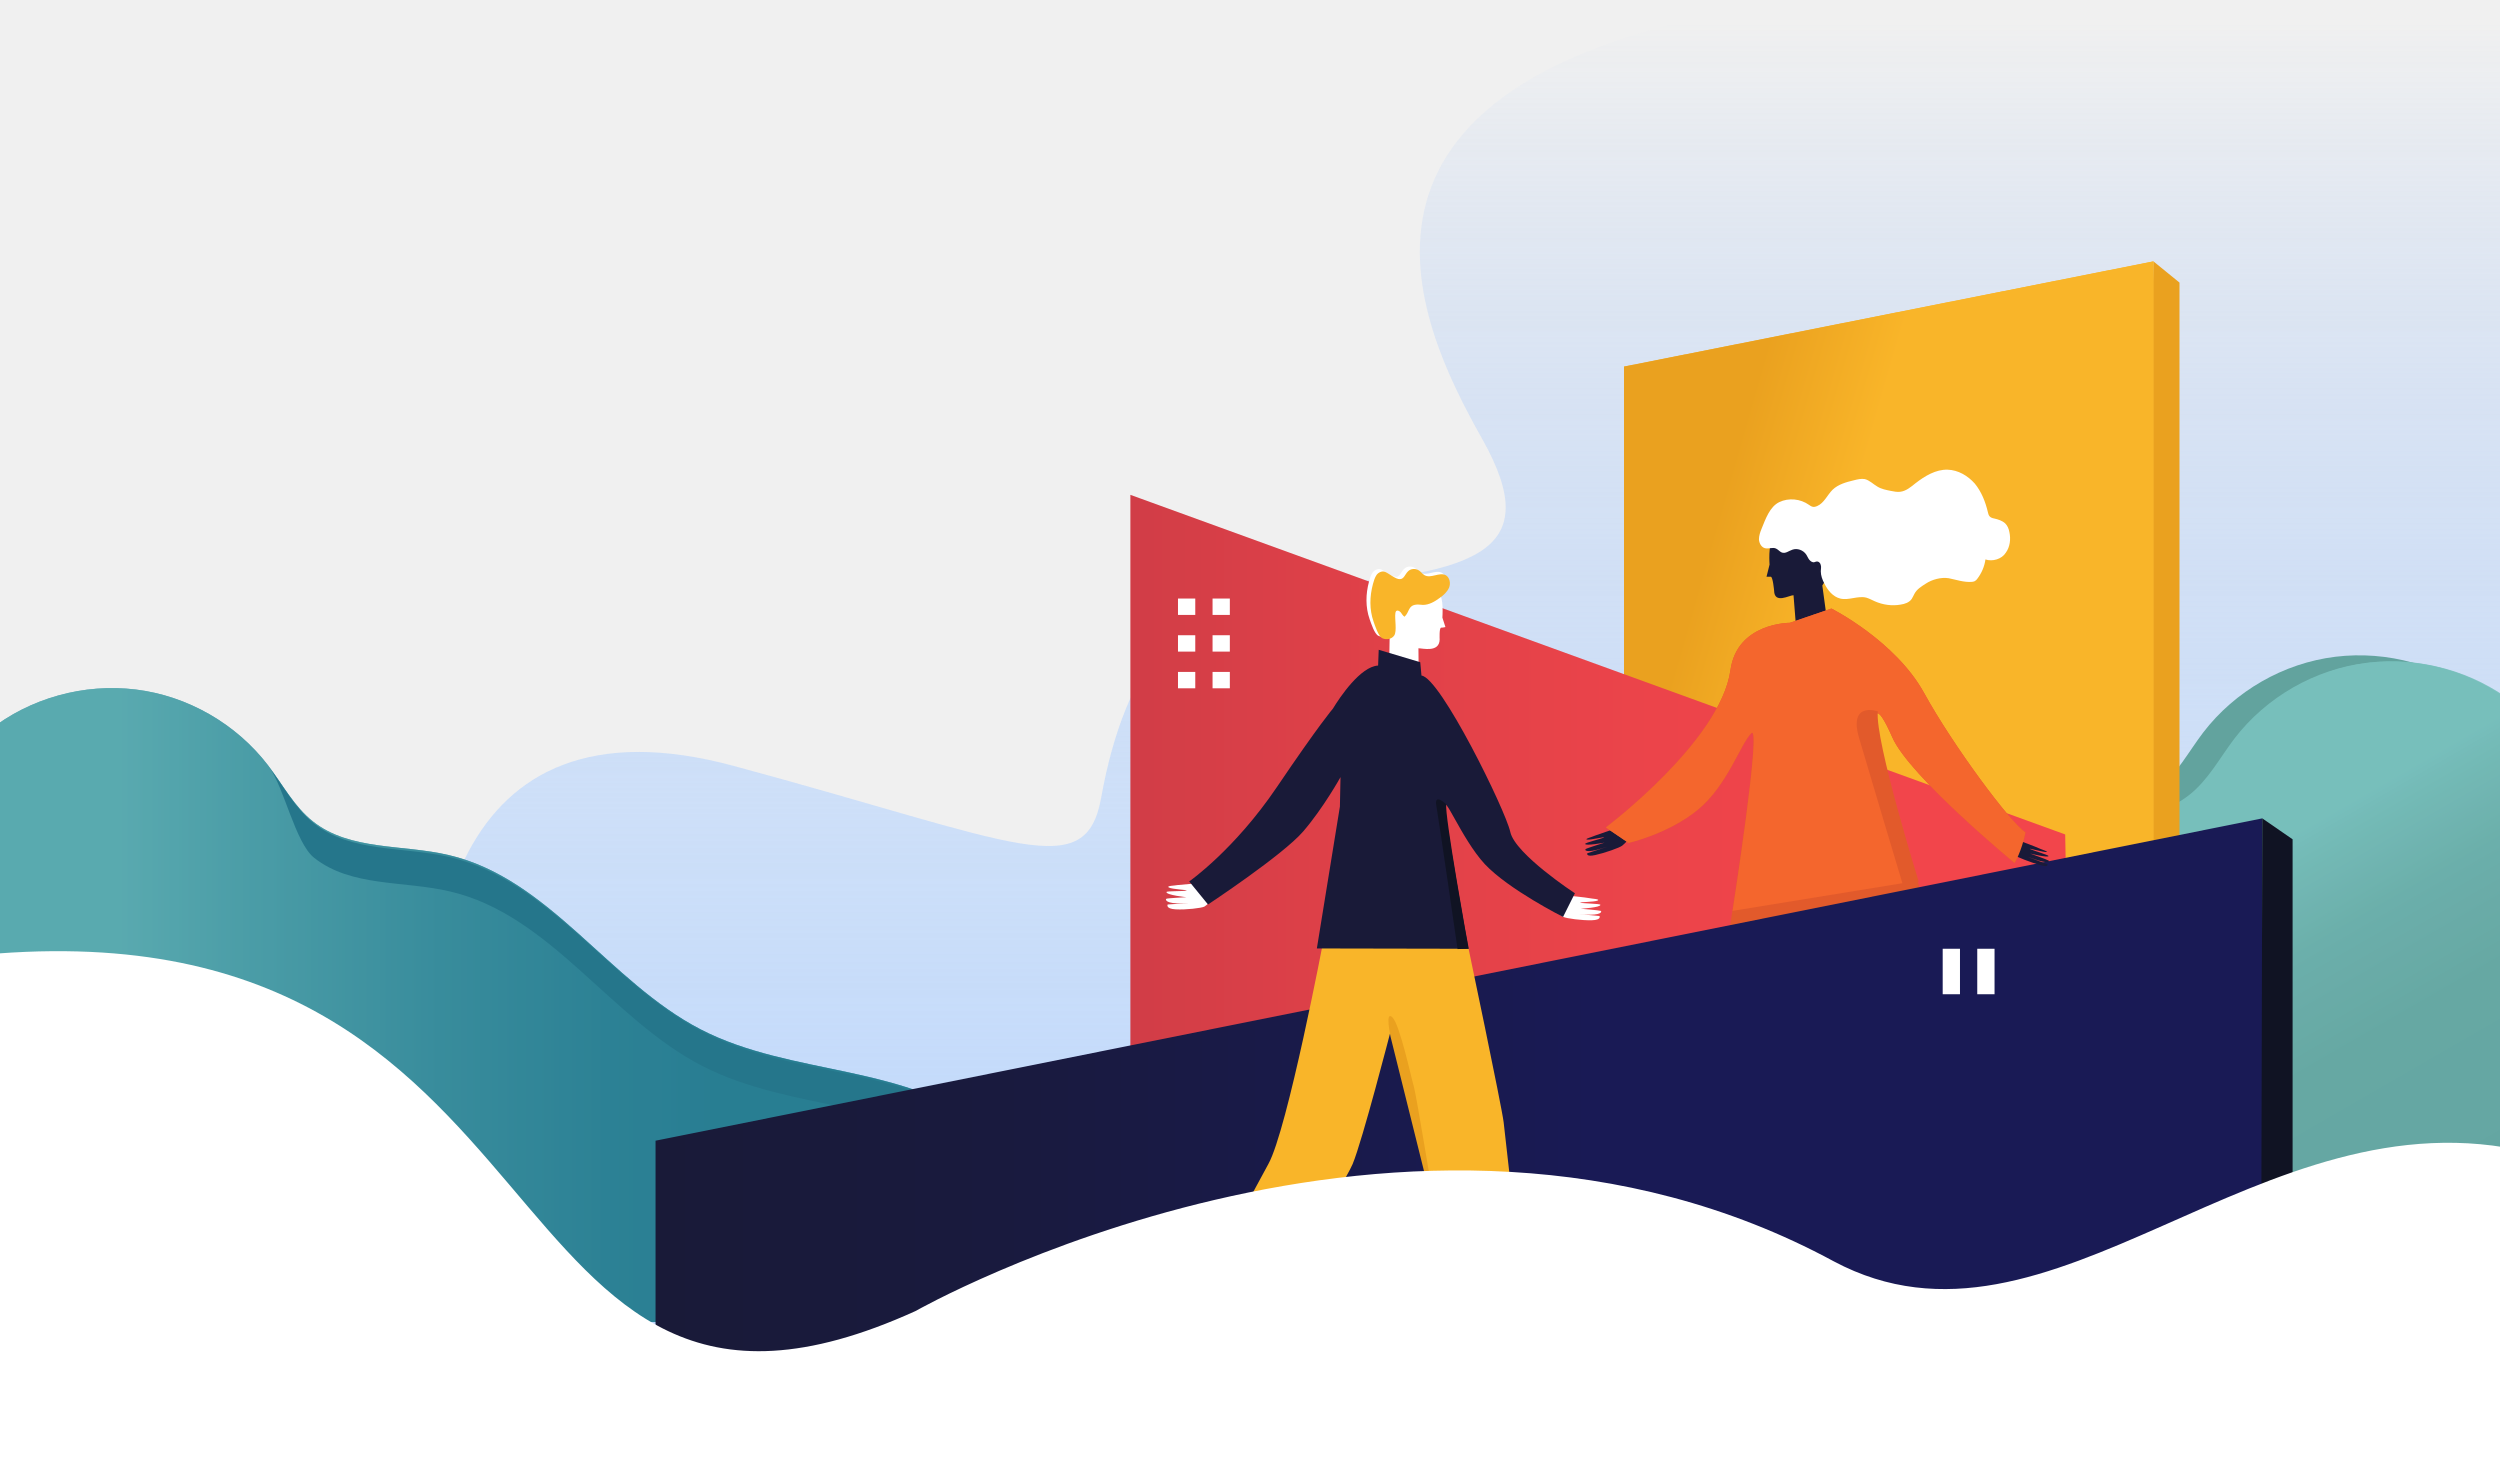
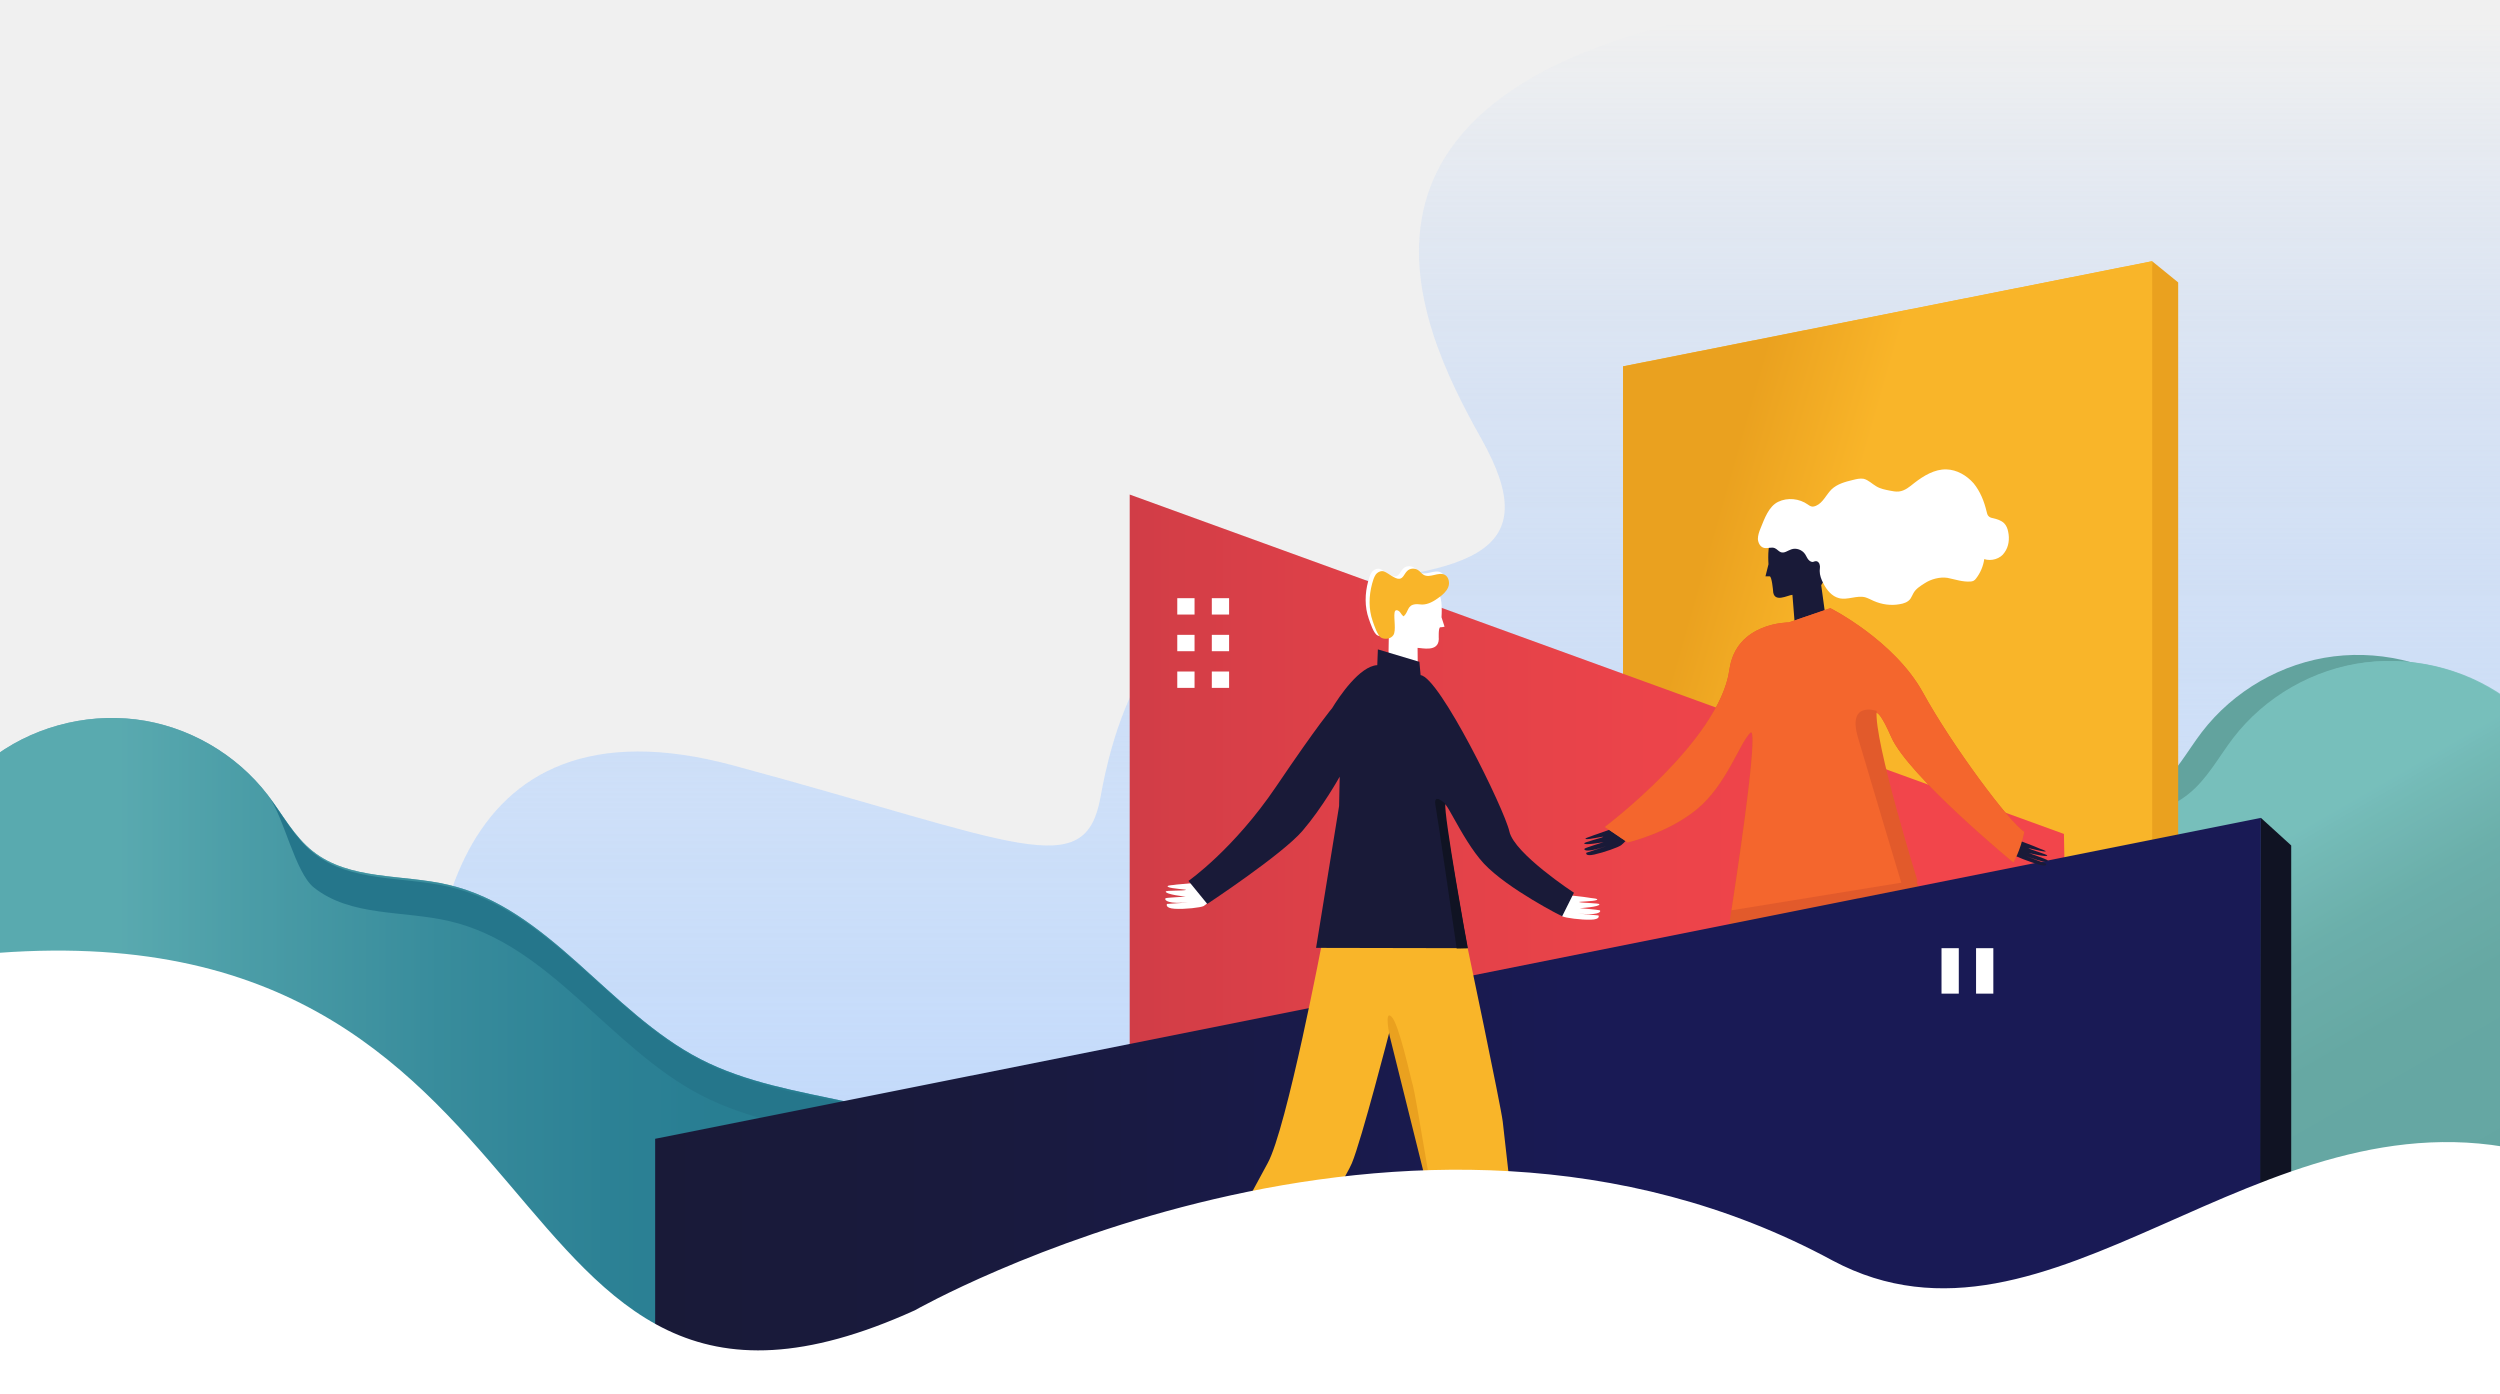
- <svg class="section--home--hero--image" viewBox="10 0 824.5 480.9">
+ <svg class="section--home--hero--image" viewBox="10 0 825 460">
  <linearGradient id="H_SVGID_1_" gradientUnits="userSpaceOnUse" x1="433.188" y1="1.841545e-08" x2="433.188" y2="507.145">
    <stop offset="1.470353e-02" style="stop-color:#81B0F9;stop-opacity:0" />
    <stop offset="0.531" style="stop-color:#B6D4FE;stop-opacity:0.6" />
    <stop offset="1" style="stop-color:#B6D4FE" />
  </linearGradient>
  <g data-rellax-speed="-1">
    <path fill="url(#H_SVGID_1_)" d="M27,507.1c0,0-26.5-53.6,57-64.2c83.5-10.6,78.1-10.6,70-70.3c-8.1-59.6,3.7-145.5,98-120  s116.1,39,121.2,10.3c7.9-44,27.5-67.4,58.3-69.2c65.2-3.7,88.9-10.6,67.3-49S437.6,24,599.2,0.6C659.6,0.8,843.4,0,843.4,0  l-2.7,498.3L27,507.1z" />
  </g>
-   <path fill="#2E8A9E" d="M343.9,432.9c5.3-16.2,6.2-49.4-7-60.1c-13.2-10.8-30.2-15.5-46.9-19.1c-16.7-3.6-33.8-6.4-48.9-14.2  c-30.2-15.6-50-49.8-83.1-57.5c-15.2-3.6-32.6-1.4-44.8-11.1c-6.2-4.9-10-12.2-14.8-18.5c-10.5-13.7-26.5-22.9-43.6-25  c-17.1-2.1-34.9,2.8-48.4,13.5c0,1.9-3.1,3.7-3.1,5.6V436l338.1,0L343.9,432.9z" />
-   <linearGradient id="H_SVGID_2_" gradientUnits="userSpaceOnUse" x1="3.236" y1="331.453" x2="347.517" y2="331.453">
+   <path fill="#2E8A9E" d="M343.9,442.9c5.3-16.2,6.2-49.4-7-60.1c-13.2-10.8-30.2-15.5-46.9-19.1c-16.7-3.6-33.8-6.4-48.9-14.2  c-30.2-15.6-50-49.8-83.1-57.5c-15.2-3.6-32.6-1.4-44.8-11.1c-6.2-4.9-10-12.2-14.8-18.5c-10.5-13.7-26.5-22.9-43.6-25  c-17.1-2.1-34.9,2.8-48.4,13.5c0,1.9-3.1,3.7-3.1,5.6V446l338.1,0L343.9,442.9z" />
+   <linearGradient id="H_SVGID_2_" gradientUnits="userSpaceOnUse" x1="3.236" y1="341.453" x2="347.517" y2="341.453">
    <stop offset="0.134" style="stop-color:#77BFBB" />
    <stop offset="0.249" style="stop-color:#60ABAE" />
    <stop offset="0.439" style="stop-color:#408E9B" />
    <stop offset="0.599" style="stop-color:#2C7C8F" />
    <stop offset="0.708" style="stop-color:#25768B" />
  </linearGradient>
-   <path opacity="0.6" fill="url(#H_SVGID_2_)" d="M343.9,432.9c5.3-16.2,6.2-49.4-7-60.1c-13.2-10.8-30.2-15.5-46.9-19.1  c-16.7-3.6-33.8-6.4-48.9-14.2c-30.2-15.6-50-49.8-83.1-57.5c-15.2-3.6-32.6-1.4-44.8-11.1c-6.2-4.9-10-12.2-14.8-18.5  c-10.5-13.7-26.5-22.9-43.6-25c-17.1-2.1-34.9,2.8-48.4,13.5c0,1.9-3.1,3.7-3.1,5.6V436l338.1,0L343.9,432.9z" />
-   <path fill="#25768B" d="M335.4,374.1c-13.2-10.8-28.4-4.8-45-8.4c-16.7-3.6-33.8-6.4-48.9-14.2c-30.2-15.6-50-49.8-83.1-57.5  c-15.2-3.6-32.6-1.4-44.8-11.1c-6.2-4.9-10-23.5-14.8-29.8c4.8,6.3,8.6,13.6,14.8,18.5c12.2,9.7,29.6,7.5,44.8,11.1  c33.1,7.8,52.9,41.9,83.1,57.5c15.1,7.8,32.3,10.7,48.9,14.2c16.7,3.6,33.7,8.3,46.9,19.1L335.4,374.1z" />
+   <path opacity="0.6" fill="url(#H_SVGID_2_)" d="M343.9,442.9c5.3-16.2,6.2-49.4-7-60.1c-13.2-10.8-30.2-15.5-46.9-19.1  c-16.7-3.6-33.8-6.4-48.9-14.2c-30.2-15.6-50-49.8-83.1-57.5c-15.2-3.6-32.6-1.4-44.8-11.1c-6.2-4.9-10-12.2-14.8-18.5  c-10.5-13.7-26.5-22.9-43.6-25c-17.1-2.1-34.9,2.8-48.4,13.5c0,1.9-3.1,3.7-3.1,5.6V446l338.1,0L343.9,442.9z" />
+   <path fill="#25768B" d="M335.4,384.1c-13.2-10.8-28.4-4.8-45-8.4c-16.7-3.6-33.8-6.4-48.9-14.2c-30.2-15.6-50-49.8-83.1-57.5  c-15.2-3.6-32.6-1.4-44.8-11.1c-6.2-4.9-10-23.5-14.8-29.8c4.8,6.3,8.6,13.6,14.8,18.5c12.2,9.7,29.6,7.5,44.8,11.1  c33.1,7.8,52.9,41.9,83.1,57.5c15.1,7.8,32.3,10.7,48.9,14.2c16.7,3.6,33.7,8.3,46.9,19.1L335.4,384.1z" />
  <path fill="#62A39E" d="M491.1,422.1c-5.3-16.2-6.2-49.4,7-60.1c13.2-10.8,30.2-15.5,46.9-19.1c16.7-3.6,33.8-6.4,48.9-14.2  c30.2-15.6,50-49.8,83.1-57.5c15.2-3.6,32.6-1.4,44.8-11.1c6.2-4.9,10-12.2,14.8-18.5c10.5-13.7,26.5-22.9,43.6-25  c17.1-2.1,34.9,2.8,48.4,13.5c0,1.9,3.1,3.7,3.1,5.6v189.6l-338.1,0L491.1,422.1z" />
  <path fill="#77BFBB" d="M501.4,424.1c-5.3-16.2-6.2-49.4,7-60.1c13.2-10.8,30.2-15.5,46.9-19.1s33.8-6.4,48.9-14.2  c30.2-15.6,50-49.8,83.1-57.5c15.2-3.6,32.6-1.4,44.8-11.1c6.2-4.9,10-12.2,14.8-18.5c10.5-13.7,26.5-22.9,43.6-25  c17.1-2.1,34.9,2.8,48.4,13.5c0,1.9,3.1,3.7,3.1,5.6v189.6l-338.1,0L501.4,424.1z" />
  <linearGradient id="H_SVGID_3_" gradientUnits="userSpaceOnUse" x1="645.428" y1="284.257" x2="756.644" y2="476.889">
    <stop offset="0.236" style="stop-color:#77BFBB" />
    <stop offset="0.268" style="stop-color:#74BAB6" />
    <stop offset="0.396" style="stop-color:#6AADA8" />
    <stop offset="0.555" style="stop-color:#64A5A0" />
    <stop offset="0.84" style="stop-color:#62A39E" />
  </linearGradient>
  <path opacity="0.89" fill="url(#H_SVGID_3_)" d="M501.9,424.1c-5.3-16.2-6.2-49.4,7-60.1c13.2-10.8,30.2-15.5,46.9-19.1  s33.8-6.4,48.9-14.2c30.2-15.6,50-49.8,83.1-57.5c15.2-3.6,32.6-1.4,44.8-11.1c6.2-4.9,10-12.2,14.8-18.5  c10.5-13.7,26.5-22.9,43.6-25c17.1-2.1,34.9,2.8,48.4,13.5c0,1.9,3.1,3.7,3.1,5.6v189.6l-338.1,0L501.9,424.1z" />
  <path fill="#FFFFFF" d="M659.8,193.9c-0.3,2.2-1.2,4.4-2.6,6.2c-0.2,0.3-0.5,0.6-0.8,0.8c-0.3,0.1-0.5,0.2-0.8,0.2  c-2.5,0.2-4.9-0.7-7.3-1.1c-2.4-0.4-5.3,0.4-7.4,1.7c-1.4,0.9-2.8,1.8-3.6,3.2c-0.3,0.5-0.5,1.1-0.8,1.6c-0.8,1.1-2.2,1.6-3.5,1.8  c-2.7,0.5-5.6,0.1-8.1-1.1c-0.9-0.4-1.7-0.9-2.7-1.1c-2.7-0.7-5.6,0.9-8.3,0.3c-2.3-0.6-3.9-2.6-5-4.7c-0.6-1.2-1.2-2.6-1.1-3.9  c0-0.6,0.2-1.3,0-1.9c-0.1-0.6-0.7-1.3-1.3-1.1c-0.2,0-0.5,0.2-0.7,0.2c-0.6,0.1-1.2-0.3-1.6-0.8c-0.4-0.5-0.6-1.1-0.9-1.6  c-0.9-1.4-2.9-2.1-4.5-1.5c-1.1,0.4-2.2,1.3-3.4,0.9c-0.7-0.3-1.1-1-1.8-1.3c-1.1-0.5-2.3,0.2-3.5-0.1c-1.2-0.3-1.9-1.6-1.9-2.8  c0-1.2,0.4-2.4,0.9-3.5c1.3-3.1,2.6-7,5.6-8.4c3-1.4,6.8-1.1,9.5,0.9c0.3,0.2,0.6,0.5,1,0.6c0.5,0.1,1.1,0,1.5-0.2  c2.2-1,3.2-3.5,4.9-5.1c1.8-1.7,4.3-2.4,6.7-3c1.1-0.3,2.3-0.6,3.4-0.3c1.5,0.4,2.7,1.6,4,2.4c1.3,0.8,2.8,1.1,4.3,1.4  c0.9,0.2,1.9,0.4,2.9,0.3c1.9-0.2,3.5-1.5,5-2.7c3-2.3,6.5-4.4,10.2-4.3c3.3,0.1,6.5,1.9,8.6,4.5s3.4,5.8,4.1,9  c0.1,0.4,0.2,0.9,0.5,1.2c0.4,0.4,0.9,0.6,1.5,0.8c1.2,0.3,2.5,0.7,3.5,1.6c0.8,0.7,1.1,1.8,1.4,2.8c0.5,2.2,0.2,4.7-1.2,6.6  C665,193.9,662,194.6,659.8,193.9z" />
  <path fill="#FFFFFF" d="M596.1,203c-1.3,0-6.1,2.8-6.2-1.4c0,0-0.4-4.4-1.1-4.4c-0.7,0-1.4,0-1.4,0l1-3.9c0,0-0.5-6.9,1.1-7.2  c0,0,7-4.3,12.2,1.2c5.2,5.5,5.7,7.7,6.6,7.1s-3,5.5-3,5.5l1.4,10.6l-8.2,5.1l-1.7-3" />
  <path fill="#1568A5" d="M657,191.6c-0.3,2.2-1.2,4.4-2.6,6.2c-0.2,0.3-0.5,0.6-0.8,0.8c-0.3,0.1-0.5,0.2-0.8,0.2  c-2.5,0.2-4.9-0.7-7.3-1.1c-2.4-0.4-5.3,0.4-7.4,1.7c-1.4,0.9-2.8,1.8-3.6,3.2c-0.3,0.5-0.5,1.1-0.8,1.6c-0.8,1.1-2.2,1.6-3.5,1.8  c-2.7,0.5-5.6,0.1-8.1-1.1c-0.9-0.4-1.7-0.9-2.7-1.1c-2.7-0.7-5.6,0.9-8.3,0.3c-2.3-0.6-3.9-2.6-5-4.7c-0.6-1.2-1.2-2.6-1.1-3.9  c0-0.6,0.2-1.3,0-1.9c-0.1-0.6-0.7-1.3-1.3-1.1c-0.2,0-0.5,0.2-0.7,0.2c-0.6,0.1-1.2-0.3-1.6-0.8s-0.6-1.1-0.9-1.6  c-0.9-1.4-2.9-2.1-4.5-1.5c-1.1,0.4-2.2,1.3-3.4,0.9c-0.7-0.3-1.1-1-1.8-1.3c-1.1-0.5-2.3,0.2-3.5-0.1c-1.2-0.3-1.9-1.6-1.9-2.8  c0-1.2,0.4-2.4,0.9-3.5c1.3-3.1,2.6-7,5.6-8.4c3-1.4,6.8-1.1,9.5,0.9c0.3,0.2,0.6,0.5,1,0.6c0.5,0.1,1.1,0,1.5-0.2  c2.2-1,3.2-3.5,4.9-5.1c1.8-1.7,4.3-2.4,6.7-3c1.1-0.3,2.3-0.6,3.4-0.3c1.5,0.4,2.7,1.6,4,2.4c1.3,0.8,2.8,1.1,4.3,1.4  c0.9,0.2,1.9,0.4,2.9,0.3c1.9-0.2,3.5-1.5,5-2.7c3-2.3,6.5-4.4,10.2-4.3c3.3,0.1,6.5,1.9,8.6,4.5s3.4,5.8,4.1,9  c0.1,0.4,0.2,0.9,0.5,1.2c0.4,0.4,0.9,0.6,1.5,0.8c1.2,0.3,2.5,0.7,3.5,1.6c0.8,0.7,1.1,1.8,1.4,2.8c0.5,2.2,0.2,4.7-1.2,6.6  C662.2,191.5,659.2,192.3,657,191.6z" />
  <polygon fill="#EAA11F" points="720.2,86.2 728.8,93.2 728.8,287.5 716.1,287.5 " />
  <polygon fill="#F9B529" points="545.6,327.6 545.6,120.9 720.2,86.2 720.2,324.8 " />
  <linearGradient id="H_SVGID_4_" gradientUnits="userSpaceOnUse" x1="737.884" y1="236.99" x2="565.688" y2="187.614">
    <stop offset="0.734" style="stop-color:#F9B529" />
    <stop offset="0.97" style="stop-color:#EAA11F" />
  </linearGradient>
  <polygon fill="url(#H_SVGID_4_)" points="545.6,327.6 545.6,120.9 720.2,86.2 720.2,324.8 " />
  <g>
    <linearGradient id="H_SVGID_5_" gradientUnits="userSpaceOnUse" x1="382.8" y1="291.391" x2="693.776" y2="291.391">
      <stop offset="6.610577e-04" style="stop-color:#D13D47" />
      <stop offset="0.198" style="stop-color:#DD4048" />
      <stop offset="0.557" style="stop-color:#EC444A" />
      <stop offset="0.84" style="stop-color:#F2454B" />
    </linearGradient>
    <polyline fill="url(#H_SVGID_5_)" points="382.8,408.8 382.8,163.2 691.1,275.2 693.8,419.6  " />
  </g>
  <path fill="#191A38" d="M542.3,273.4c0,0-5.5,1.9-6.3,2.2c-0.8,0.4-3.6,1.1-2.6,1.3s6.3-1.1,5.6-0.7c-0.7,0.4-6.2,1.7-6.2,2.1  c-0.1,0.8,6.4-0.4,6.4-0.4s-5.8,1.8-6.2,2.1c-0.5,0.3-0.1,1.5,5.3-0.2c5.4-1.7-4.8,1.6-4.8,1.6s-0.6,1.3,2.6,0.6  c3.2-0.7,8-2.4,8.9-3.1s2.2-2.2,2.2-2.2L542.3,273.4z" />
  <path fill="#191A38" d="M601.5,196.3c-1.4,0-6.3,3-6.4-1.5c0,0-0.4-4.6-1.1-4.6s-1.4,0-1.4,0l1-4c0,0-0.5-7.1,1.1-7.5  c0,0,7.3-4.5,12.6,1.3c5.4,5.8,5.9,8,6.8,7.4s-3.1,5.7-3.1,5.7l1.5,11l-8.5,5.3l-1.7-3.1" />
  <path fill="#FFFFFF" d="M664.8,184.5c-0.3,2.3-1.3,4.6-2.7,6.4c-0.2,0.3-0.5,0.6-0.9,0.8c-0.3,0.1-0.6,0.2-0.9,0.2  c-2.6,0.2-5.1-0.7-7.6-1.2c-2.5-0.4-5.5,0.4-7.6,1.8c-1.4,0.9-2.9,1.8-3.7,3.3c-0.3,0.5-0.5,1.1-0.9,1.7c-0.8,1.2-2.3,1.7-3.7,1.9  c-2.8,0.5-5.8,0.1-8.5-1.1c-0.9-0.4-1.8-0.9-2.8-1.2c-2.8-0.7-5.8,1-8.6,0.3c-2.4-0.6-4.1-2.7-5.2-4.9c-0.7-1.3-1.2-2.7-1.2-4.1  c0-0.7,0.2-1.4,0-2c-0.1-0.7-0.7-1.3-1.4-1.2c-0.3,0-0.5,0.2-0.7,0.2c-0.6,0.2-1.3-0.3-1.7-0.8s-0.6-1.1-1-1.7c-1-1.5-3-2.2-4.6-1.6  c-1.2,0.4-2.3,1.4-3.5,0.9c-0.7-0.3-1.2-1-1.9-1.3c-1.1-0.5-2.4,0.2-3.6-0.1c-1.2-0.3-1.9-1.6-2-2.9c0-1.2,0.4-2.4,0.9-3.6  c1.3-3.2,2.7-7.2,5.8-8.7c3.1-1.5,7-1.1,9.8,0.9c0.3,0.2,0.7,0.5,1.1,0.6c0.5,0.2,1.1,0,1.6-0.2c2.3-1,3.3-3.6,5.1-5.4  c1.9-1.8,4.5-2.5,7-3.1c1.2-0.3,2.4-0.6,3.6-0.4c1.6,0.4,2.8,1.7,4.2,2.5c1.3,0.8,2.9,1.1,4.4,1.4c1,0.2,2,0.4,3,0.3  c2-0.2,3.6-1.6,5.1-2.8c3.1-2.4,6.7-4.6,10.6-4.5c3.5,0.1,6.7,2,9,4.6c2.2,2.7,3.5,6,4.3,9.4c0.1,0.4,0.2,0.9,0.5,1.3  c0.4,0.5,1,0.7,1.6,0.8c1.3,0.3,2.6,0.7,3.6,1.6c0.8,0.8,1.2,1.8,1.4,2.9c0.5,2.3,0.2,4.9-1.2,6.8  C670.2,184.4,667.1,185.3,664.8,184.5z" />
  <path fill="#E25A2B" d="M614,200.7c0,0,21.1,10.6,30.6,27.9s28.6,43,33.4,45.9c-1.3,6.5-3.6,10.1-3.6,10.1s-34.7-28.6-40.3-41.4  s-6.7-8.5-4.5,1.2s14.4,51.5,14.4,51.5l-63.6,10.6c0,0,10.8-68.1,7.2-64.7c-3.6,3.5-7.9,17.2-17.6,25.2S547.1,278,547.1,278  l-7.5-5.1c0,0,37.8-28.4,41.1-51.9c2.2-15.7,19.6-15.6,19.6-15.6L614,200.7z" />
  <linearGradient id="H_SVGID_6_" gradientUnits="userSpaceOnUse" x1="226.182" y1="374.68" x2="756.084" y2="374.68">
    <stop offset="6.610577e-04" style="stop-color:#191A38" />
    <stop offset="0.215" style="stop-color:#191A3E" />
    <stop offset="0.498" style="stop-color:#191A4F" />
    <stop offset="0.583" style="stop-color:#191A55" />
  </linearGradient>
-   <polygon fill="url(#H_SVGID_6_)" points="233.7,479.5 756.1,424.5 756.1,269.9 226.2,376.2 226.2,479.5 " />
+   <polyline fill="url(#H_SVGID_6_)" points="756.1,451.3 756.1,269.9 226.2,375.8 226.2,506.1 " />
  <path fill="#FFFFFF" d="M527.4,295.4c0,0,5.8,0.6,6.7,0.8c0.8,0.2,3.8,0.3,2.8,0.8c-1,0.5-6.5,0.5-5.7,0.7c0.8,0.3,6.5,0.3,6.6,0.7  c0.2,0.9-6.5,1.3-6.5,1.3s6.1,0.5,6.6,0.7c0.5,0.2,0.3,1.6-5.4,1.2c-5.7-0.5,5,0.5,5,0.5s0.8,1.3-2.5,1.4c-3.3,0.1-8.4-0.6-9.4-1.1  s-2.5-1.9-2.5-1.9L527.4,295.4z" />
  <path fill="#FFFFFF" d="M405,291.3c0,0-5.9,0.5-6.7,0.6c-0.8,0.2-3.8,0.2-2.8,0.8s6.6,0.8,5.8,1c-0.8,0.3-6.6,0.1-6.6,0.5  c-0.1,1,6.6,1.7,6.6,1.7s-6.1,0.3-6.6,0.5c-0.5,0.2-0.3,1.8,5.5,1.5c5.8-0.3-5.1,0.4-5.1,0.4s-0.8,1.4,2.6,1.6  c3.4,0.2,8.5-0.4,9.5-0.9c0.9-0.6,2.5-2,2.5-2L405,291.3z" />
  <path fill="#FFFFFF" d="M477.8,213.8c1.4,0,6.9,1.5,7-2.9c0,0-0.2-3.9,0.5-3.9s1.4-0.2,1.4-0.2l-1-3.1c0,0,0.5-7.1-1.1-7.5  c0,0-7.3-4.5-12.6,1.3c-5.4,5.8-5.9,8-6.8,7.4c-0.9-0.6,3.1,5.7,3.1,5.7l-0.2,11.2l7.2,5.2l2.6-3.1" />
  <path fill="#F9B529" d="M512.8,431.3c0,0-6.3-56.1-6.9-61.2s-12-59.3-12-59.3l-47.3-1.3c0,0-12,63.1-18.3,74.4  c-6.3,11.4-20.8,39.1-20.8,39.1l18.3,10.1c0,0,27.1-41.6,30.3-49.2c3.2-7.6,12.6-44.1,12.6-44.1l12.6,51.7l5.7,42.9L512.8,431.3z" />
  <path fill="#191A38" d="M478.8,222.8c6.2,0.6,27.7,44.3,29.3,51.6s21.3,20.2,21.3,20.2l-3.9,7.8c0,0-17.9-9-25.8-17.4  c-7.8-8.4-14.1-25.1-13.1-18c1.8,13.7,7.7,45.9,7.7,45.9l-50-0.1l7.6-46.8l0.2-9.7c0,0-5.6,10.1-12.3,17.9  c-6.7,7.8-31.4,24.1-31.4,24.1l-6.2-7.6c0,0,14.9-10.4,28.9-31.1c14-20.7,18.5-25.9,18.5-25.9c2.3-3.8,9.1-13.9,14.9-14.2l0.2-5.2  l13.7,4.1L478.8,222.8z" />
  <path fill="#FFFFFF" d="M475.8,198.6c0.7-0.1,1.5,0.1,2.2,0.1c2,0,3.9-1.1,5.5-2.3c1.3-0.9,2.5-2,3.1-3.4c0.6-1.4,0.2-3.4-1.1-4.1  c-2.1-1.1-4.9,1.2-7,0c-0.7-0.4-1.2-1.2-1.9-1.6c-1.1-0.7-2.7-0.6-3.6,0.4c-0.9,0.9-1.3,2.5-2.6,2.5c-1.4,0.1-3.6-1.9-4.9-2.4  c-1-0.4-2.2,0.2-2.8,1c-0.6,0.9-0.9,1.9-1.2,3c-1.1,4.1-1.2,8.4,0.2,12.4c0.5,1.4,1.6,4.9,2.9,5.5c1.3,0.6,3.1,0.3,3.9-0.9  c1-1.4,0.1-5.6,0.4-7.4c0-0.2,0.1-0.4,0.2-0.6c0.4-0.5,1.2-0.1,1.6,0.4c0.4,0.5,0.6,1,1.2,1.4C473.6,201.1,472.9,198.9,475.8,198.6z  " />
  <path fill="#EAA11F" d="M486.9,433.7l-5.7-41.2l-12.6-50.6c0,0-1.9-8.8,0.6-6.4c2.5,2.4,6.3,20.3,7.1,22.9  c0.8,2.6,7.3,42.2,8.1,47.3C485.2,410.8,486.9,433.7,486.9,433.7z" />
  <path fill="#101323" d="M487,265.3c0,0-4.1-4-3.3,0.4s7,47.3,7,47.3l3.7-0.1C494.3,312.9,486.2,267.7,487,265.3z" />
  <path fill="#191A38" d="M676.1,277.3c0,0,5.4,2,6.2,2.4c0.8,0.4,3.5,1.2,2.6,1.3c-0.9,0.1-6.1-1.4-5.4-1c0.7,0.4,6.1,2,6.1,2.3  c0.1,0.7-6.1-0.8-6.1-0.8s5.7,2,6.1,2.3c0.5,0.3,0.2,1.3-5.1-0.6s4.7,1.8,4.7,1.8s0.7,1.2-2.4,0.3c-3.1-0.9-7.8-2.7-8.7-3.4  c-0.9-0.7-2.3-2.1-2.3-2.1L676.1,277.3z" />
  <path fill="#F4662D" d="M614,200.7c0,0,21.1,10.6,30.6,27.9s28.6,43,33.4,45.9c-1.3,6.5-3.6,10.1-3.6,10.1s-34.7-28.6-40.3-41.4  s-6.7-8.5-4.5,1.2s12.6,46.1,12.6,46.1l-60.8,9.9c0,0,9.7-62,6.2-58.6c-3.6,3.5-7.9,17.2-17.6,25.2S547.1,278,547.1,278l-7.5-5.1  c0,0,37.8-28.4,41.1-51.9c2.2-15.7,19.6-15.6,19.6-15.6L614,200.7z" />
  <rect x="650.7" y="312.9" fill="#FFFFFF" width="5.7" height="15" />
  <rect x="662.1" y="312.9" fill="#FFFFFF" width="5.7" height="15" />
  <rect x="398.5" y="197.4" fill="#FFFFFF" width="5.7" height="5.4" />
  <rect x="409.9" y="197.4" fill="#FFFFFF" width="5.7" height="5.4" />
  <rect x="398.5" y="209.5" fill="#FFFFFF" width="5.7" height="5.4" />
  <rect x="409.9" y="209.5" fill="#FFFFFF" width="5.7" height="5.4" />
  <rect x="398.5" y="221.6" fill="#FFFFFF" width="5.7" height="5.4" />
  <rect x="409.9" y="221.6" fill="#FFFFFF" width="5.7" height="5.4" />
  <path fill="#E25A2B" d="M629.3,234.6c0,0-9.7-3.4-6.2,8.7c3.5,12,14.5,48.6,14.5,48.6l5.2-1.1C642.8,290.8,628.3,244.2,629.3,234.6z  " />
  <path fill="#F9B529" d="M477.1,199.4c0.7-0.1,1.5,0.1,2.2,0.1c2,0,3.9-1.1,5.5-2.3c1.3-0.9,2.5-2,3.1-3.4c0.6-1.4,0.2-3.4-1.1-4.1  c-2.1-1.1-4.9,1.2-7,0c-0.7-0.4-1.2-1.2-1.9-1.6c-1.1-0.7-2.7-0.6-3.6,0.4c-0.9,0.9-1.3,2.5-2.6,2.5c-1.4,0.1-3.6-1.9-4.9-2.4  c-1-0.4-2.2,0.2-2.8,1c-0.6,0.9-0.9,1.9-1.2,3c-1.1,4.1-1.2,8.4,0.2,12.4c0.5,1.4,1.6,4.9,2.9,5.5c1.3,0.6,3.1,0.3,3.9-0.9  c1-1.4,0.1-5.6,0.4-7.4c0-0.2,0.1-0.4,0.2-0.6c0.4-0.5,1.2-0.1,1.6,0.4c0.4,0.5,0.6,1,1.2,1.4C474.9,201.9,474.3,199.7,477.1,199.4z  " />
-   <polygon fill="#101323" points="756.1,269.9 766.1,276.8 766.1,396.5 755.8,396.5 " />
+   <polygon fill="#101323" points="756.1,269.9 766.1,279 766.1,435.7 755.8,435.7 " />
  <g data-rellax-speed=".5">
    <path fill="#FFFFFF" d="M844.5,542.9H1.5L0,315.3c204.3-21.6,166,183.3,311.9,117.1c0,0,162.5-92.4,302.9-16.4  c71.9,38.3,140.4-57.5,229.7-35.9" />
  </g>
</svg>
